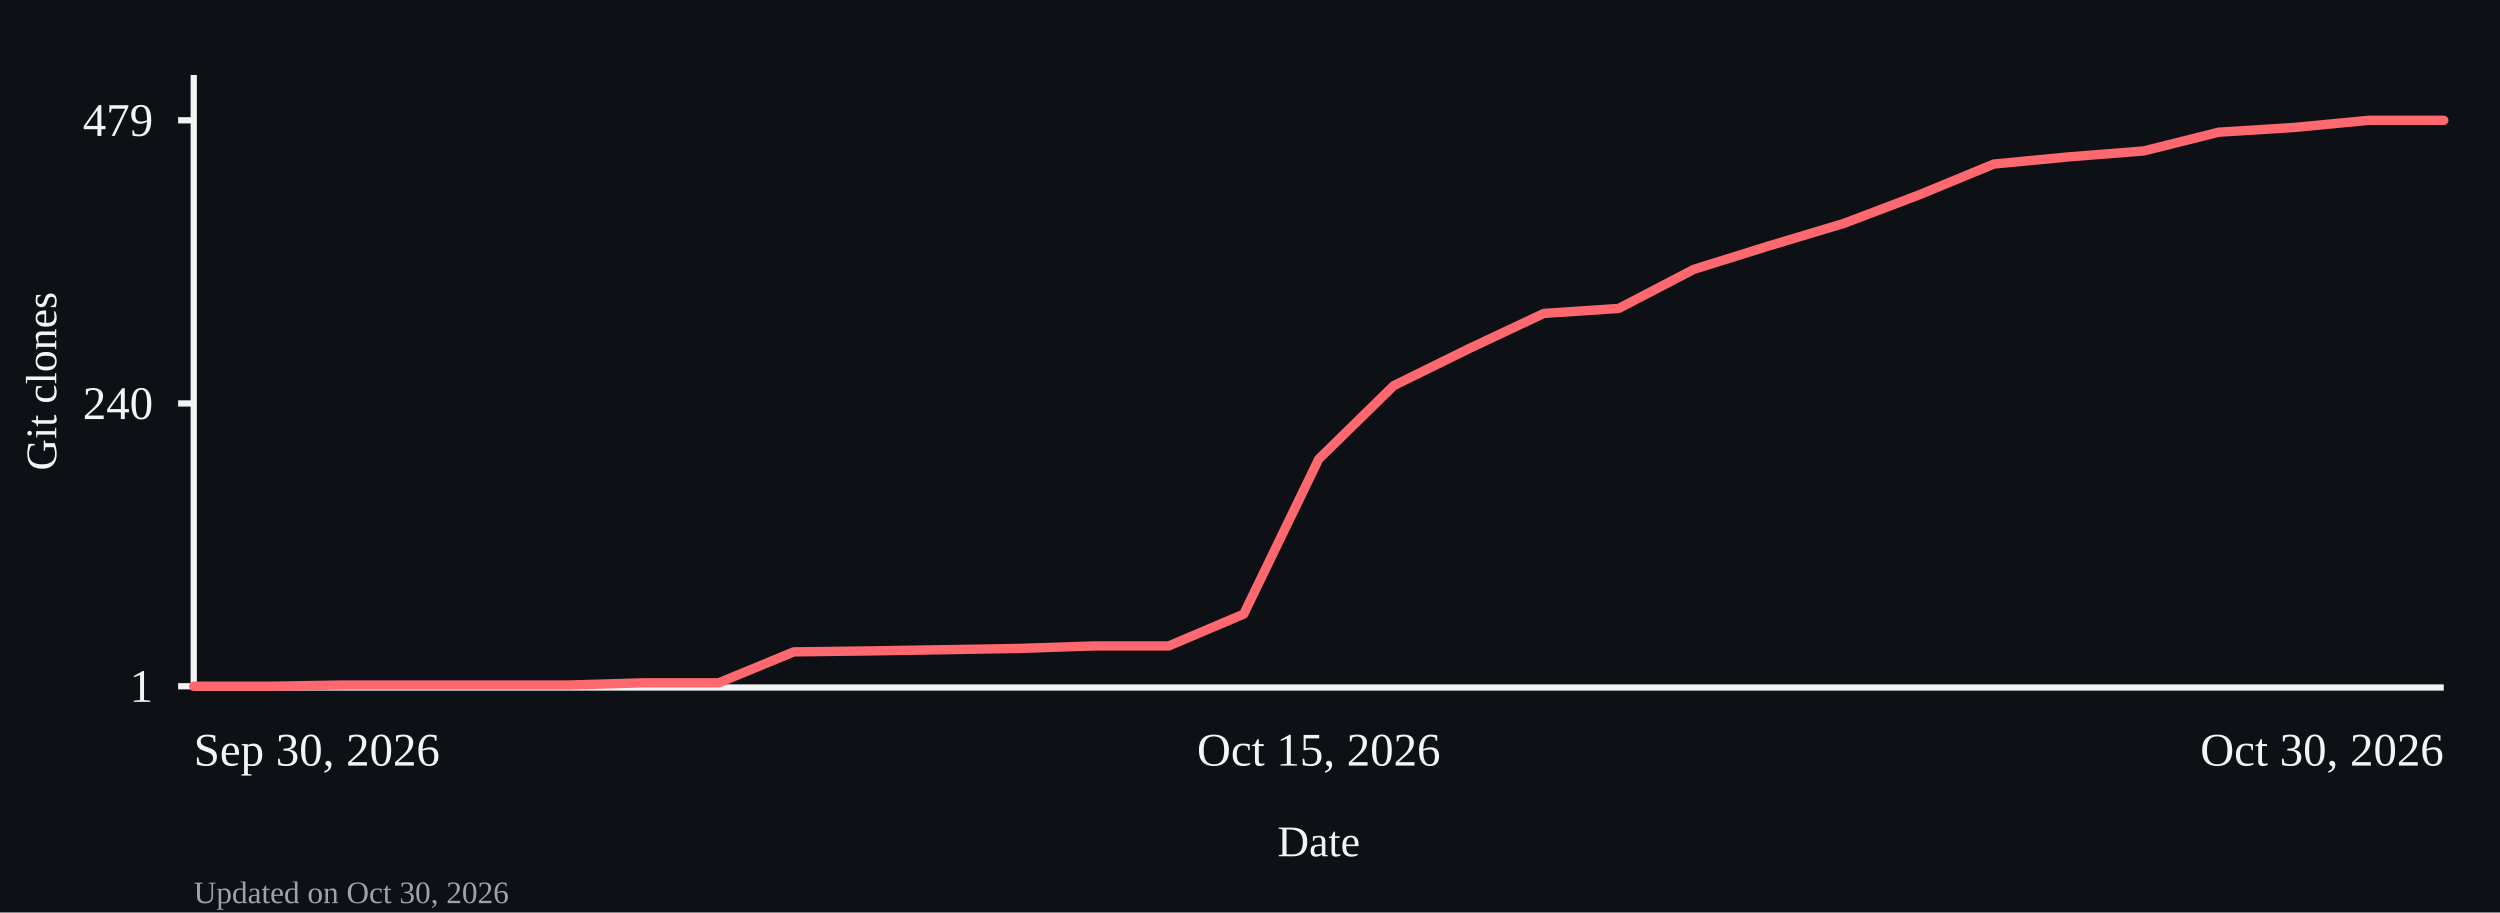
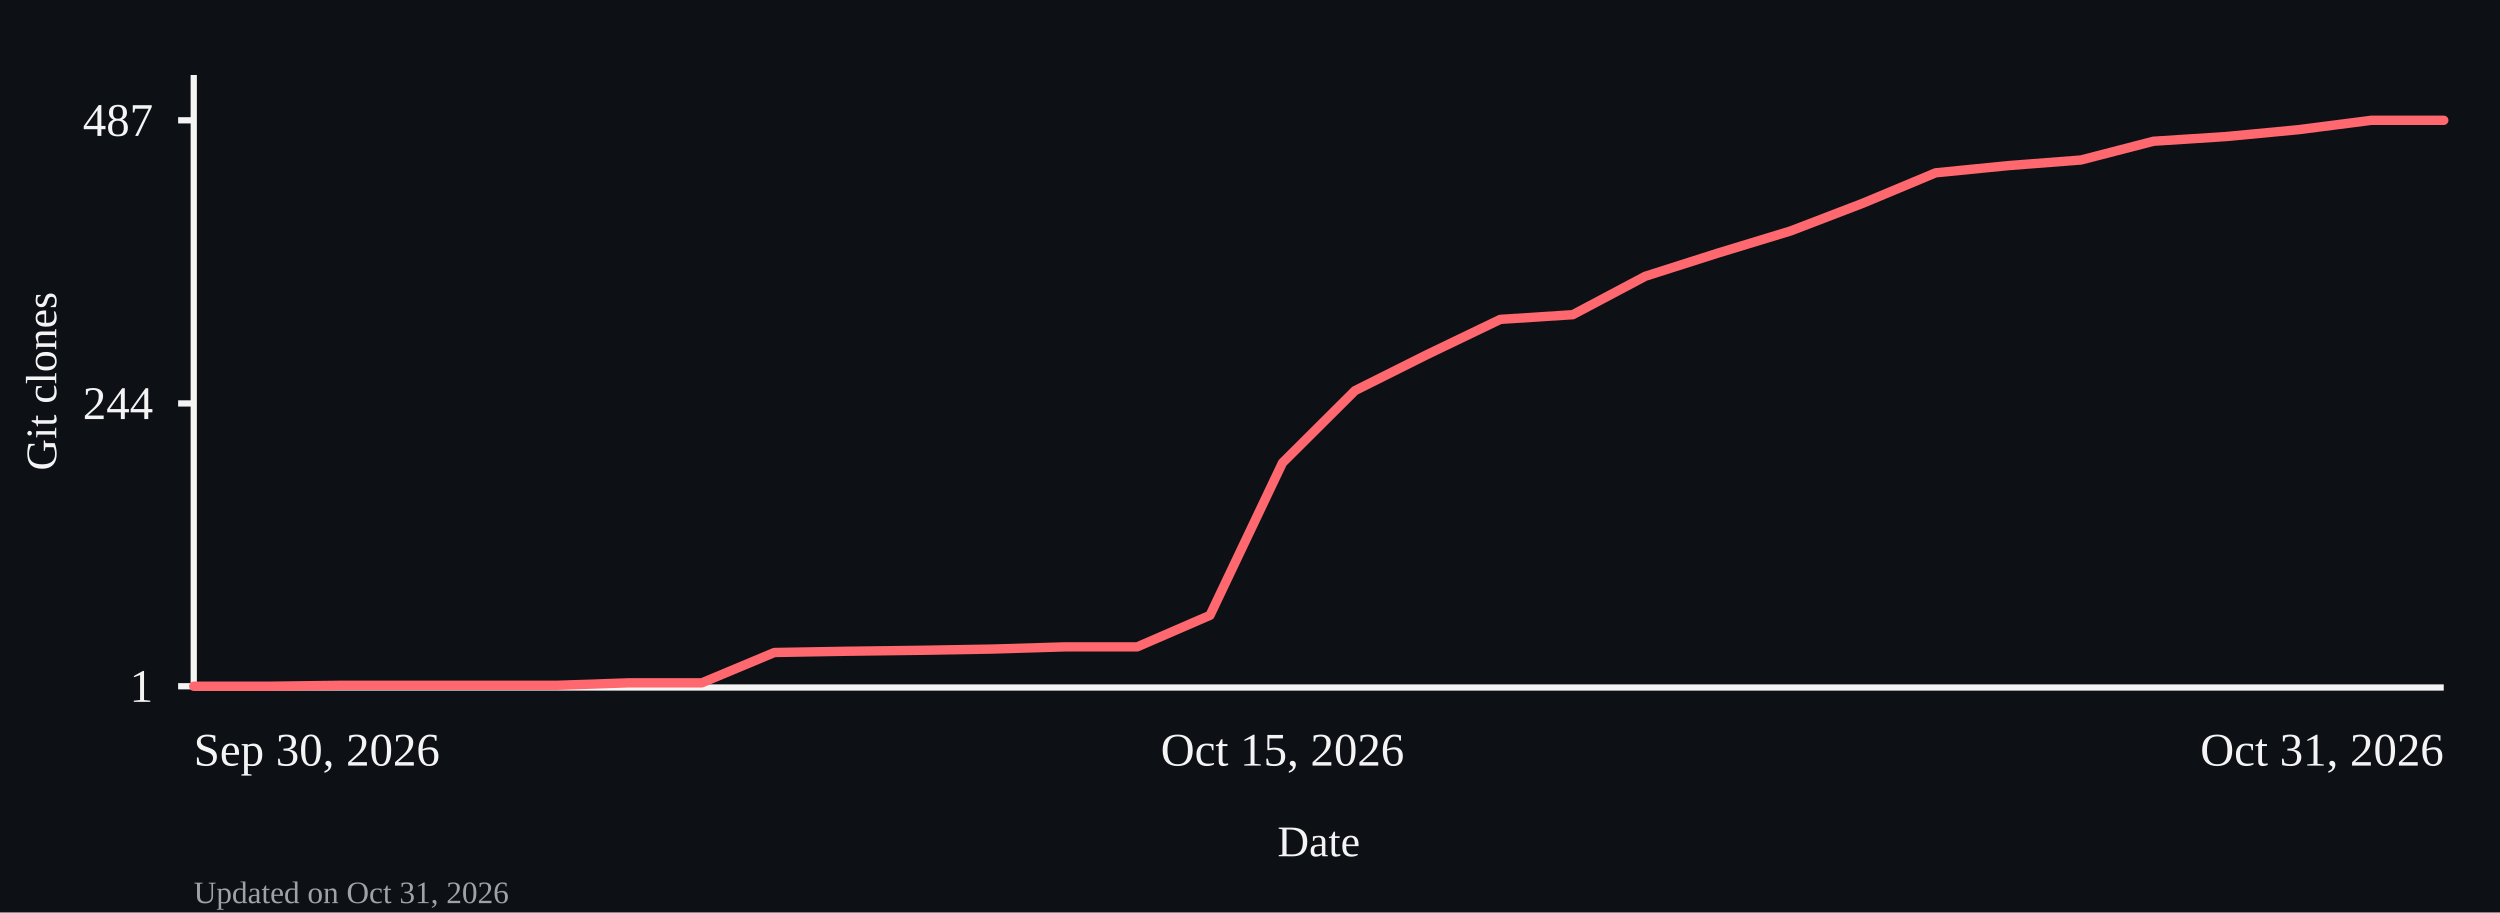
<svg xmlns="http://www.w3.org/2000/svg" width="800" height="292" viewBox="0 0 800 292" role="img" aria-labelledby="title desc">
  <rect width="800" height="292" fill="#0d1015" />
  <line x1="57" y1="38.5" x2="62" y2="38.5" stroke="#f4f4f5" stroke-width="2" />
-   <text x="49" y="43.5" text-anchor="end" fill="#f4f4f5" font-size="15">479</text>
+   <text x="49" y="43.5" text-anchor="end" fill="#f4f4f5" font-size="15">487</text>
  <line x1="57" y1="129.1" x2="62" y2="129.1" stroke="#f4f4f5" stroke-width="2" />
-   <text x="49" y="134.1" text-anchor="end" fill="#f4f4f5" font-size="15">240</text>
+   <text x="49" y="134.1" text-anchor="end" fill="#f4f4f5" font-size="15">244</text>
  <line x1="57" y1="219.6" x2="62" y2="219.6" stroke="#f4f4f5" stroke-width="2" />
  <text x="49" y="224.6" text-anchor="end" fill="#f4f4f5" font-size="15">1</text>
  <line x1="62" y1="24" x2="62" y2="220" stroke="#f4f4f5" stroke-width="2" />
  <line x1="62" y1="220" x2="782" y2="220" stroke="#f4f4f5" stroke-width="2" />
-   <path d="M62.0 219.6 L86.0 219.6 L110.0 219.2 L134.0 219.2 L158.0 219.2 L182.0 219.2 L206.0 218.5 L230.0 218.5 L254.0 208.6 L278.0 208.3 L302.0 207.9 L326.0 207.5 L350.0 206.7 L374.0 206.7 L398.0 196.5 L422.0 146.9 L446.0 123.4 L470.0 111.6 L494.0 100.3 L518.0 98.7 L542.0 86.2 L566.0 78.7 L590.0 71.5 L614.0 62.4 L638.0 52.5 L662.0 50.2 L686.0 48.3 L710.0 42.3 L734.0 40.8 L758.0 38.5 L782.0 38.5" fill="none" stroke="#ff686f" stroke-width="3" stroke-linecap="round" stroke-linejoin="round" />
+   <path d="M62.0 219.6 L85.2 219.6 L108.5 219.3 L131.7 219.3 L154.9 219.3 L178.1 219.3 L201.4 218.5 L224.6 218.5 L247.8 208.8 L271.0 208.4 L294.3 208.1 L317.5 207.7 L340.7 207.0 L363.9 207.0 L387.2 196.9 L410.4 148.1 L433.6 125.0 L456.8 113.4 L480.1 102.2 L503.3 100.7 L526.5 88.4 L549.7 81.0 L573.0 73.9 L596.2 65.0 L619.4 55.3 L642.6 53.0 L665.9 51.2 L689.1 45.2 L712.3 43.7 L735.5 41.5 L758.8 38.5 L782.0 38.5" fill="none" stroke="#ff686f" stroke-width="3" stroke-linecap="round" stroke-linejoin="round" />
  <text x="62.0" y="245" text-anchor="start" fill="#f4f4f5" font-size="15">Sep 30, 2026</text>
-   <text x="422.0" y="245" text-anchor="middle" fill="#f4f4f5" font-size="15">Oct 15, 2026</text>
-   <text x="782.0" y="245" text-anchor="end" fill="#f4f4f5" font-size="15">Oct 30, 2026</text>
+   <text x="410.4" y="245" text-anchor="middle" fill="#f4f4f5" font-size="15">Oct 15, 2026</text>
+   <text x="782.0" y="245" text-anchor="end" fill="#f4f4f5" font-size="15">Oct 31, 2026</text>
  <text x="422.0" y="274" text-anchor="middle" fill="#f4f4f5" font-size="14">Date</text>
  <text x="18" y="122.0" transform="rotate(-90 18 122.0)" text-anchor="middle" fill="#f4f4f5" font-size="14">Git clones</text>
-   <text x="62" y="289" fill="#a1a1aa" font-size="10">Updated on Oct 30, 2026</text>
+   <text x="62" y="289" fill="#a1a1aa" font-size="10">Updated on Oct 31, 2026</text>
</svg>
